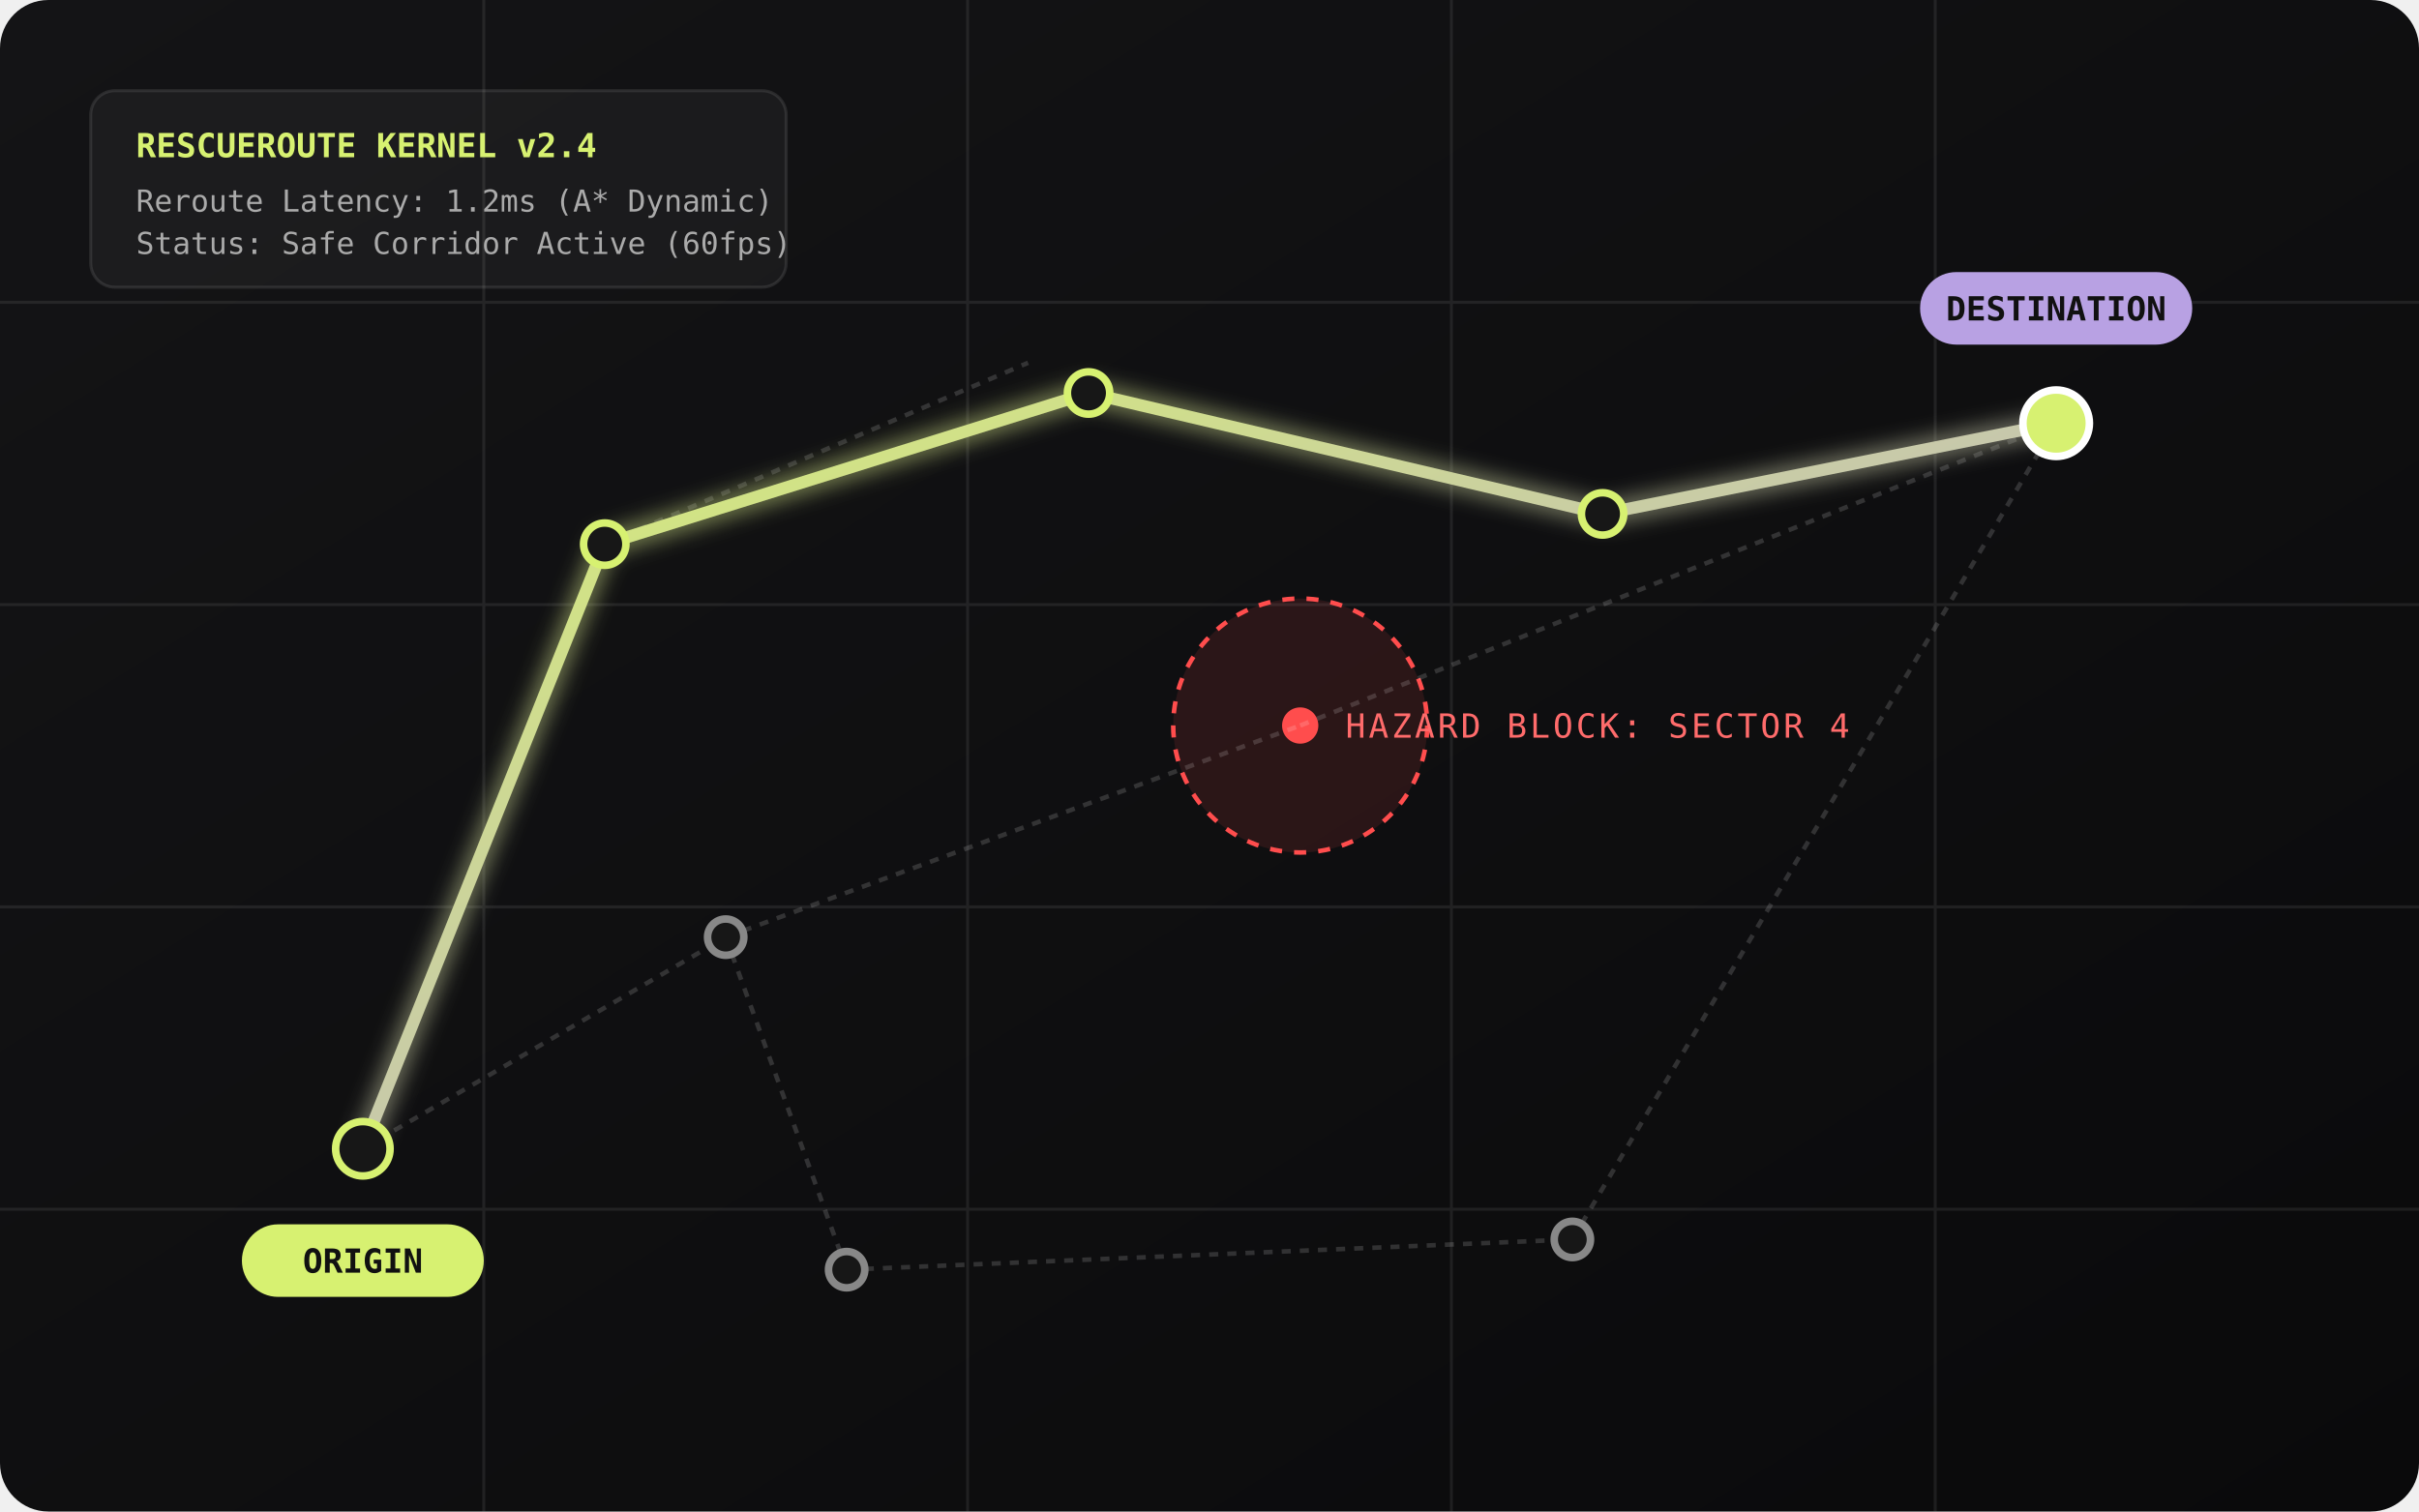
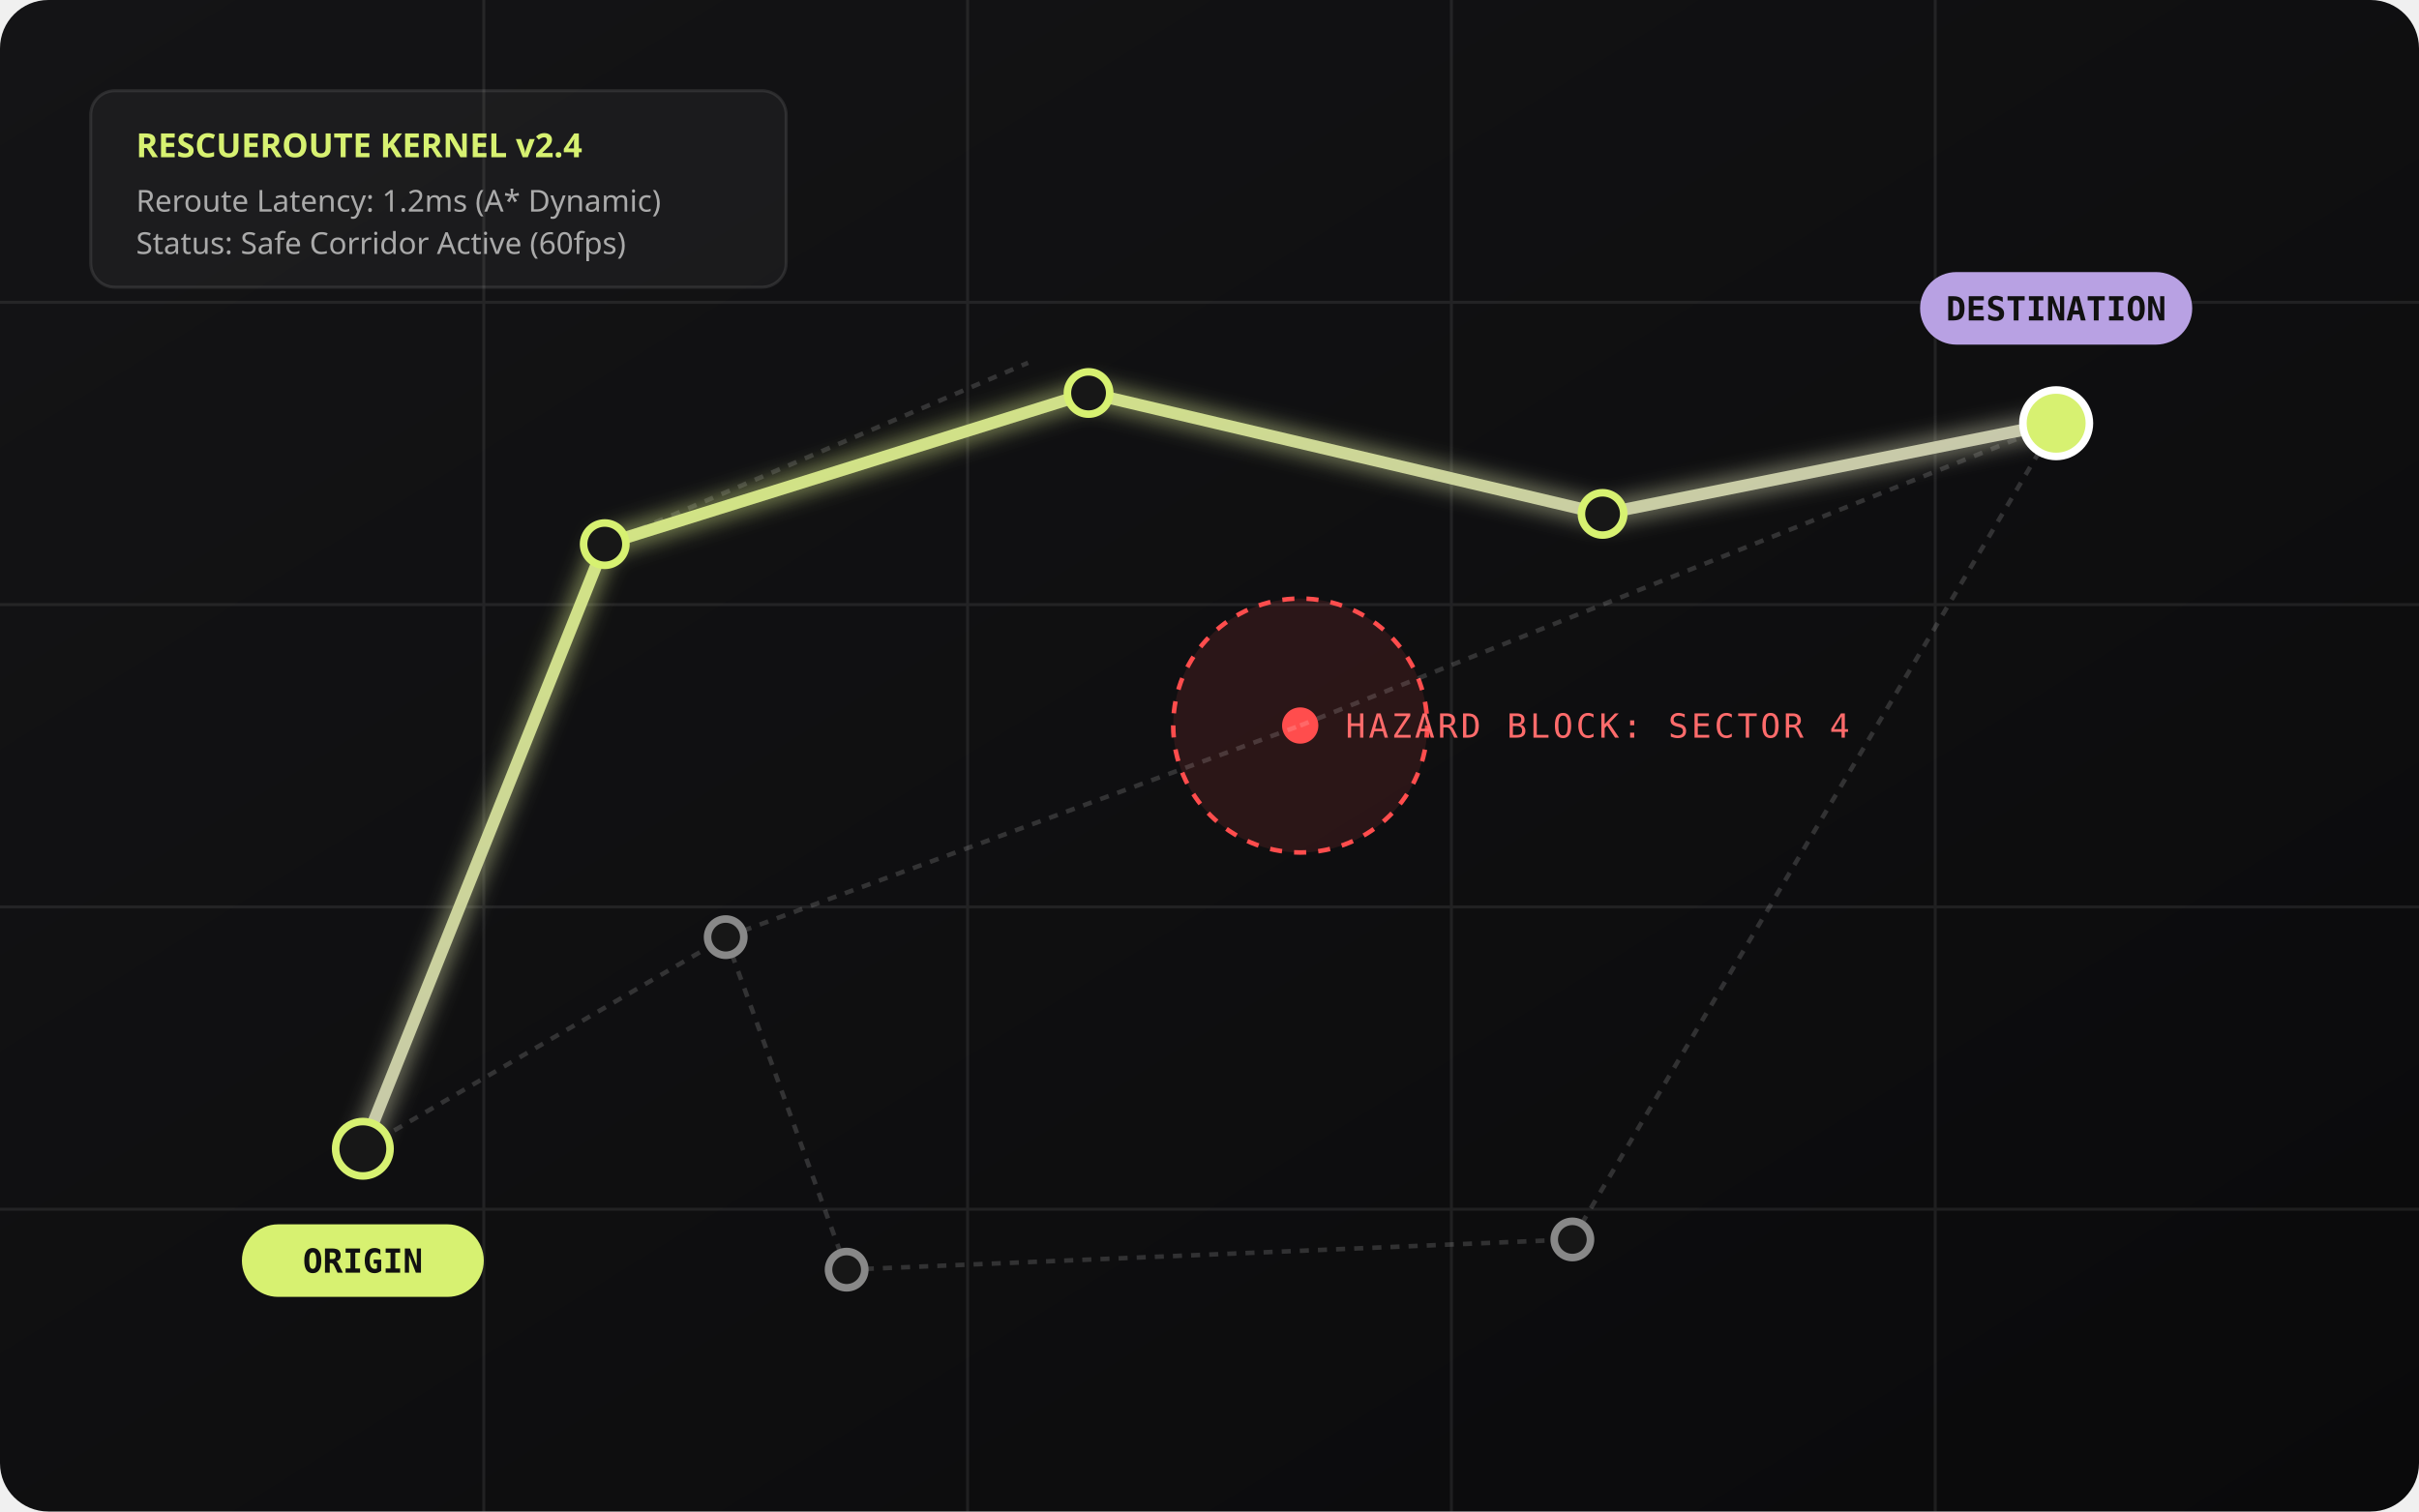
<svg xmlns="http://www.w3.org/2000/svg" viewBox="0 0 800 500" width="100%" height="100%">
  <defs>
    <linearGradient id="bgGrad1" x1="0%" y1="0%" x2="100%" y2="100%">
      <stop offset="0%" stop-color="#141416" />
      <stop offset="100%" stop-color="#0a0a0b" />
    </linearGradient>
    <linearGradient id="routeGlow" x1="0%" y1="0%" x2="100%" y2="100%">
      <stop offset="0%" stop-color="#D7F171" />
      <stop offset="100%" stop-color="#B8A1E3" />
    </linearGradient>
    <filter id="glow">
      <feGaussianBlur stdDeviation="4" result="coloredBlur" />
      <feMerge>
        <feMergeNode in="coloredBlur" />
        <feMergeNode in="SourceGraphic" />
      </feMerge>
    </filter>
  </defs>
  <rect width="800" height="500" rx="16" fill="url(#bgGrad1)" />
  <g opacity="0.08" stroke="#FFFFFF" stroke-width="1">
    <line x1="0" y1="100" x2="800" y2="100" />
    <line x1="0" y1="200" x2="800" y2="200" />
    <line x1="0" y1="300" x2="800" y2="300" />
    <line x1="0" y1="400" x2="800" y2="400" />
    <line x1="160" y1="0" x2="160" y2="500" />
    <line x1="320" y1="0" x2="320" y2="500" />
    <line x1="480" y1="0" x2="480" y2="500" />
    <line x1="640" y1="0" x2="640" y2="500" />
  </g>
  <circle cx="430" cy="240" r="42" fill="rgba(255, 75, 75, 0.12)" stroke="#ff4d4d" stroke-dasharray="4 4" stroke-width="1.5" />
  <circle cx="430" cy="240" r="6" fill="#ff4d4d" />
  <text x="445" y="244" fill="#ff6b6b" font-family="'Space Grotesk', monospace" font-size="11" letter-spacing="1">HAZARD BLOCK: SECTOR 4</text>
  <g stroke="rgba(255, 255, 255, 0.15)" stroke-width="1.5" stroke-dasharray="3 3">
    <line x1="120" y1="380" x2="240" y2="310" />
    <line x1="240" y1="310" x2="430" y2="240" />
    <line x1="430" y1="240" x2="680" y2="140" />
    <line x1="240" y1="310" x2="280" y2="420" />
    <line x1="280" y1="420" x2="520" y2="410" />
    <line x1="520" y1="410" x2="680" y2="140" />
    <line x1="120" y1="380" x2="200" y2="180" />
    <line x1="200" y1="180" x2="340" y2="120" />
  </g>
  <path d="M 120 380 L 200 180 L 360 130 L 530 170 L 680 140" fill="none" stroke="url(#routeGlow)" stroke-width="4" filter="url(#glow)" />
  <g fill="#171717" stroke="#D7F171" stroke-width="2.5">
    <circle cx="120" cy="380" r="9" />
    <circle cx="200" cy="180" r="7" />
    <circle cx="360" cy="130" r="7" />
    <circle cx="530" cy="170" r="7" />
    <circle cx="680" cy="140" r="11" fill="#D7F171" stroke="#FFFFFF" />
    <circle cx="240" cy="310" r="6" stroke="#888" />
    <circle cx="280" cy="420" r="6" stroke="#888" />
    <circle cx="520" cy="410" r="6" stroke="#888" />
  </g>
  <rect x="80" y="405" width="80" height="24" rx="12" fill="#D7F171" />
  <text x="120" y="421" fill="#111" font-family="'Space Grotesk', monospace" font-size="11" font-weight="700" text-anchor="middle">ORIGIN</text>
  <rect x="635" y="90" width="90" height="24" rx="12" fill="#B8A1E3" />
  <text x="680" y="106" fill="#111" font-family="'Space Grotesk', monospace" font-size="11" font-weight="700" text-anchor="middle">DESTINATION</text>
  <rect x="30" y="30" width="230" height="65" rx="8" fill="rgba(255, 255, 255, 0.04)" stroke="rgba(255, 255, 255, 0.1)" />
-   <text x="45" y="52" fill="#D7F171" font-family="'JetBrains Mono', monospace" font-size="11" font-weight="600">RESCUEROUTE KERNEL v2.4</text>
-   <text x="45" y="70" fill="#AAAAAA" font-family="'JetBrains Mono', monospace" font-size="10">Reroute Latency: 1.2ms (A* Dynamic)</text>
-   <text x="45" y="84" fill="#AAAAAA" font-family="'JetBrains Mono', monospace" font-size="10">Status: Safe Corridor Active (60fps)</text>
+   <text x="45" y="52" fill="#D7F171" font-family="DM Sans, sans-serif" font-size="11" font-weight="600">RESCUEROUTE KERNEL v2.4</text>
+   <text x="45" y="70" fill="#AAAAAA" font-family="DM Sans, sans-serif" font-size="10">Reroute Latency: 1.2ms (A* Dynamic)</text>
+   <text x="45" y="84" fill="#AAAAAA" font-family="DM Sans, sans-serif" font-size="10">Status: Safe Corridor Active (60fps)</text>
</svg>
